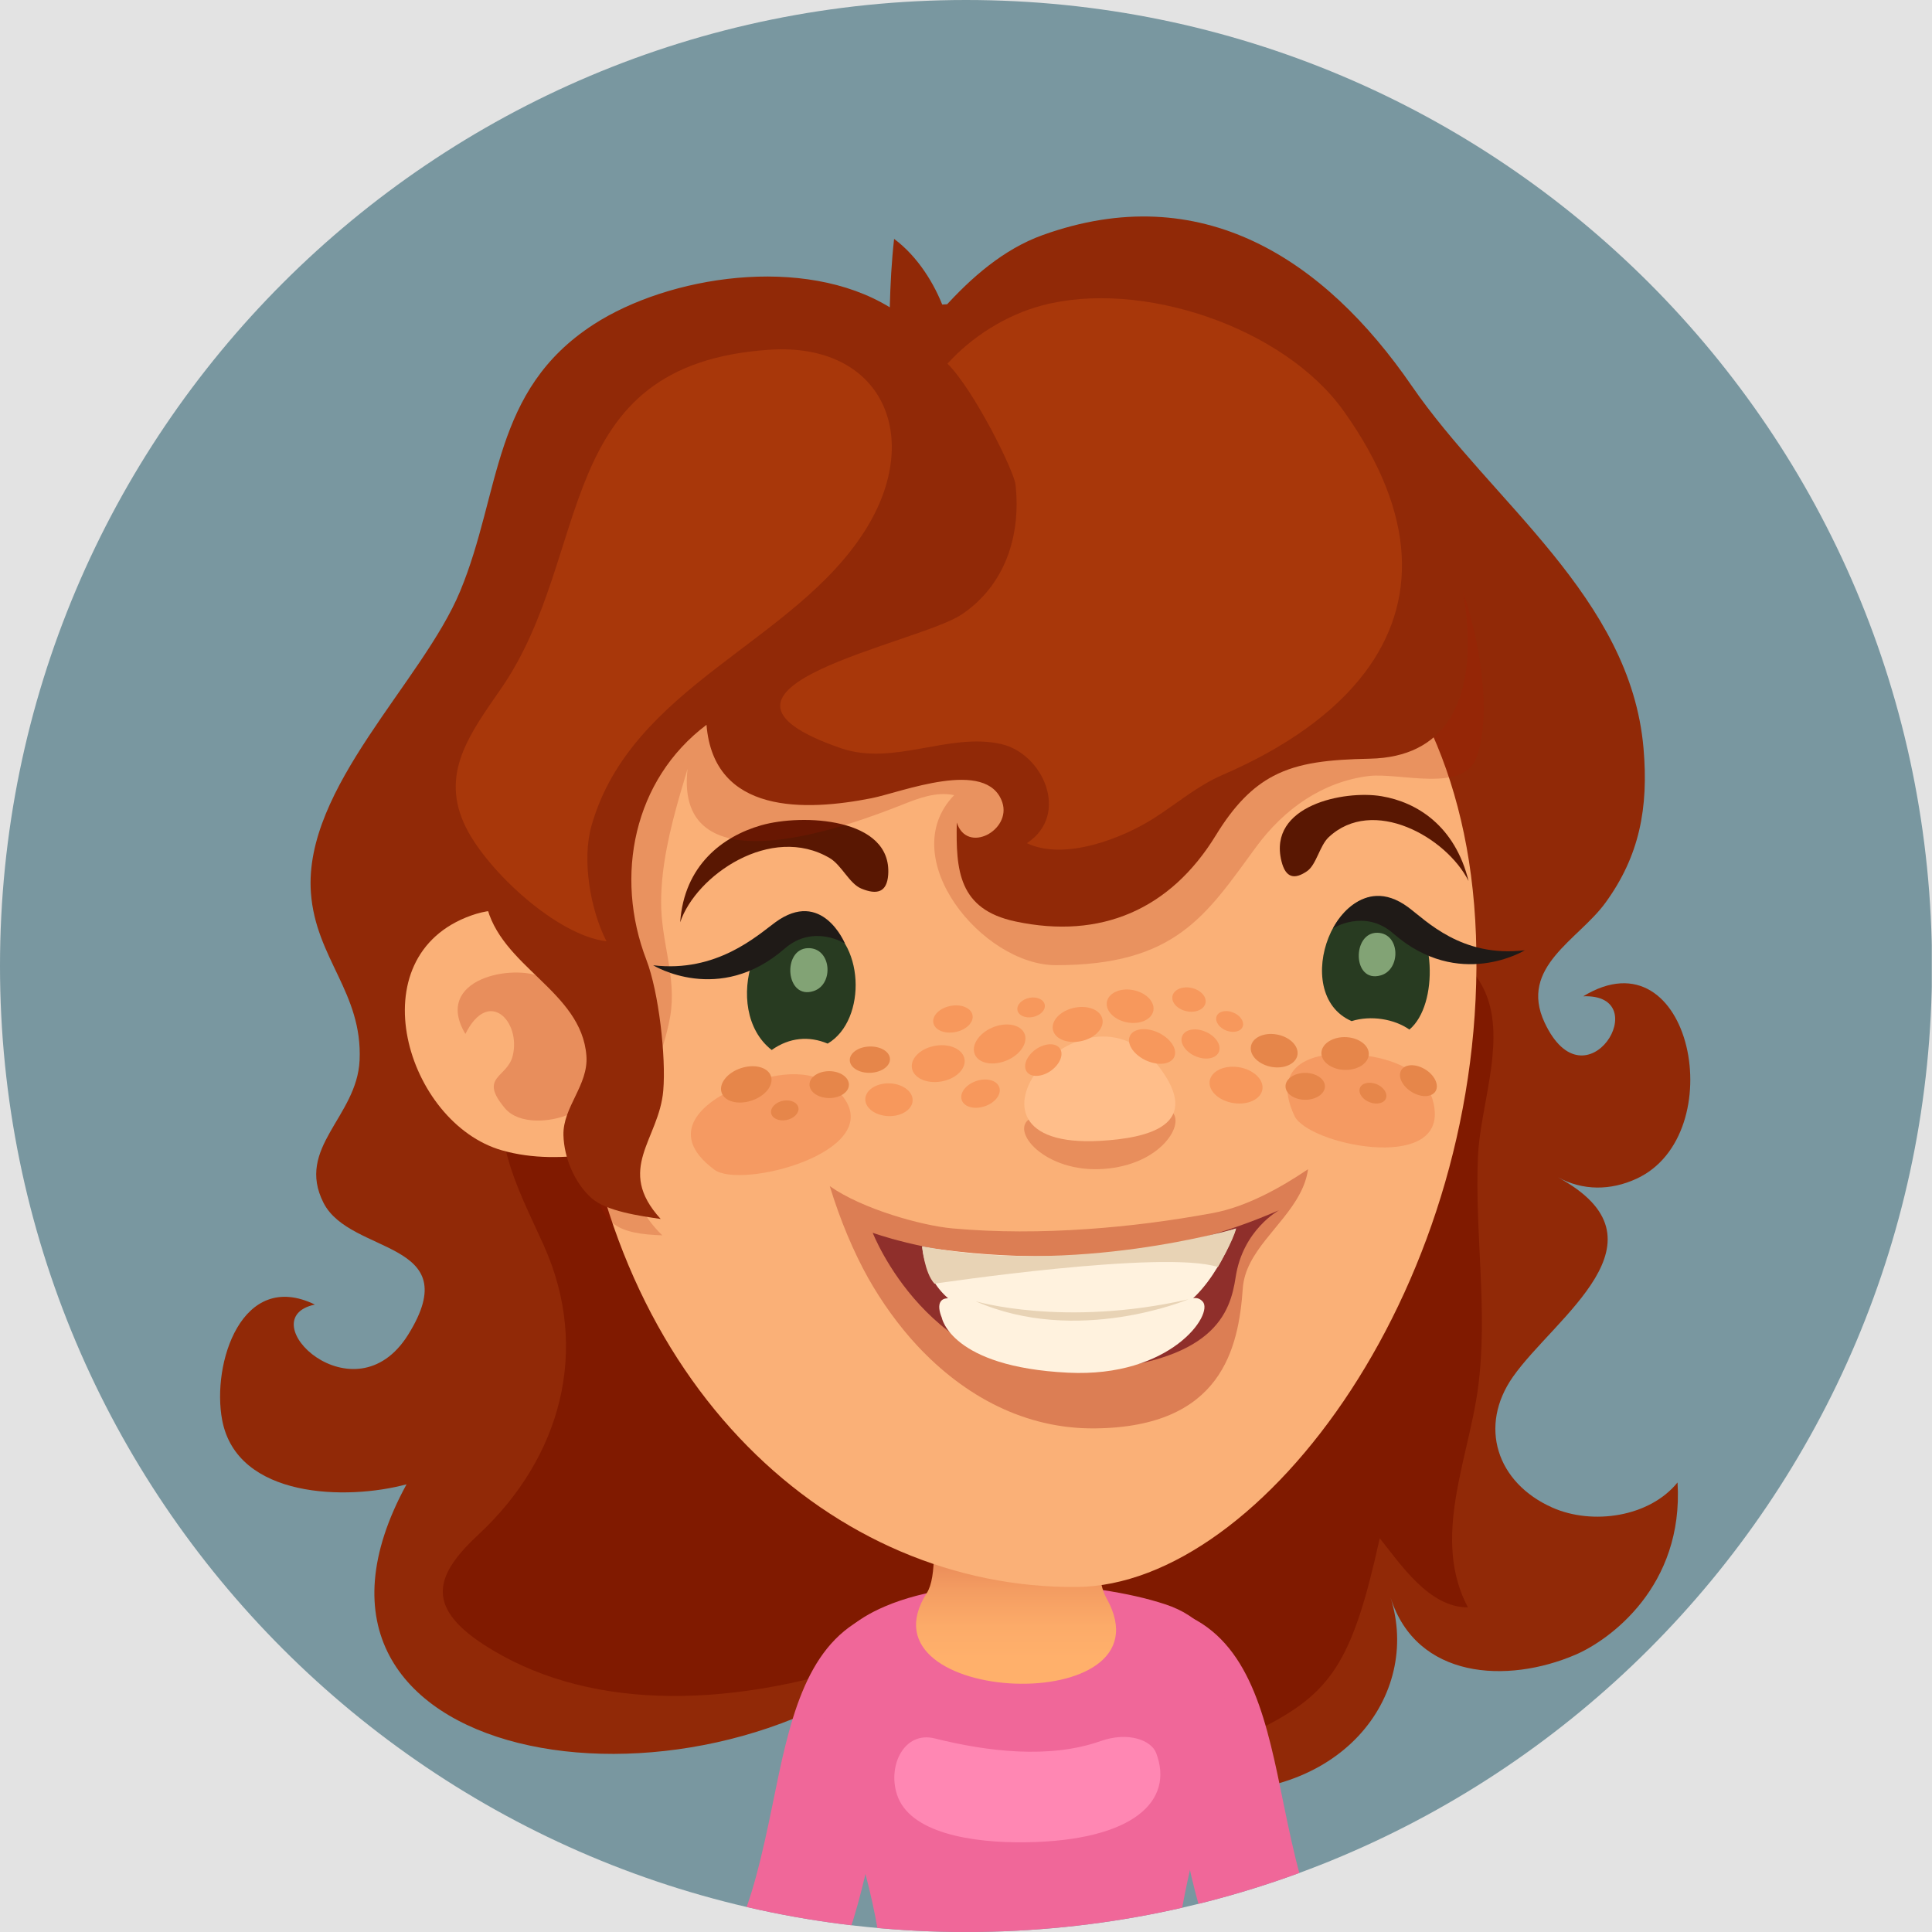
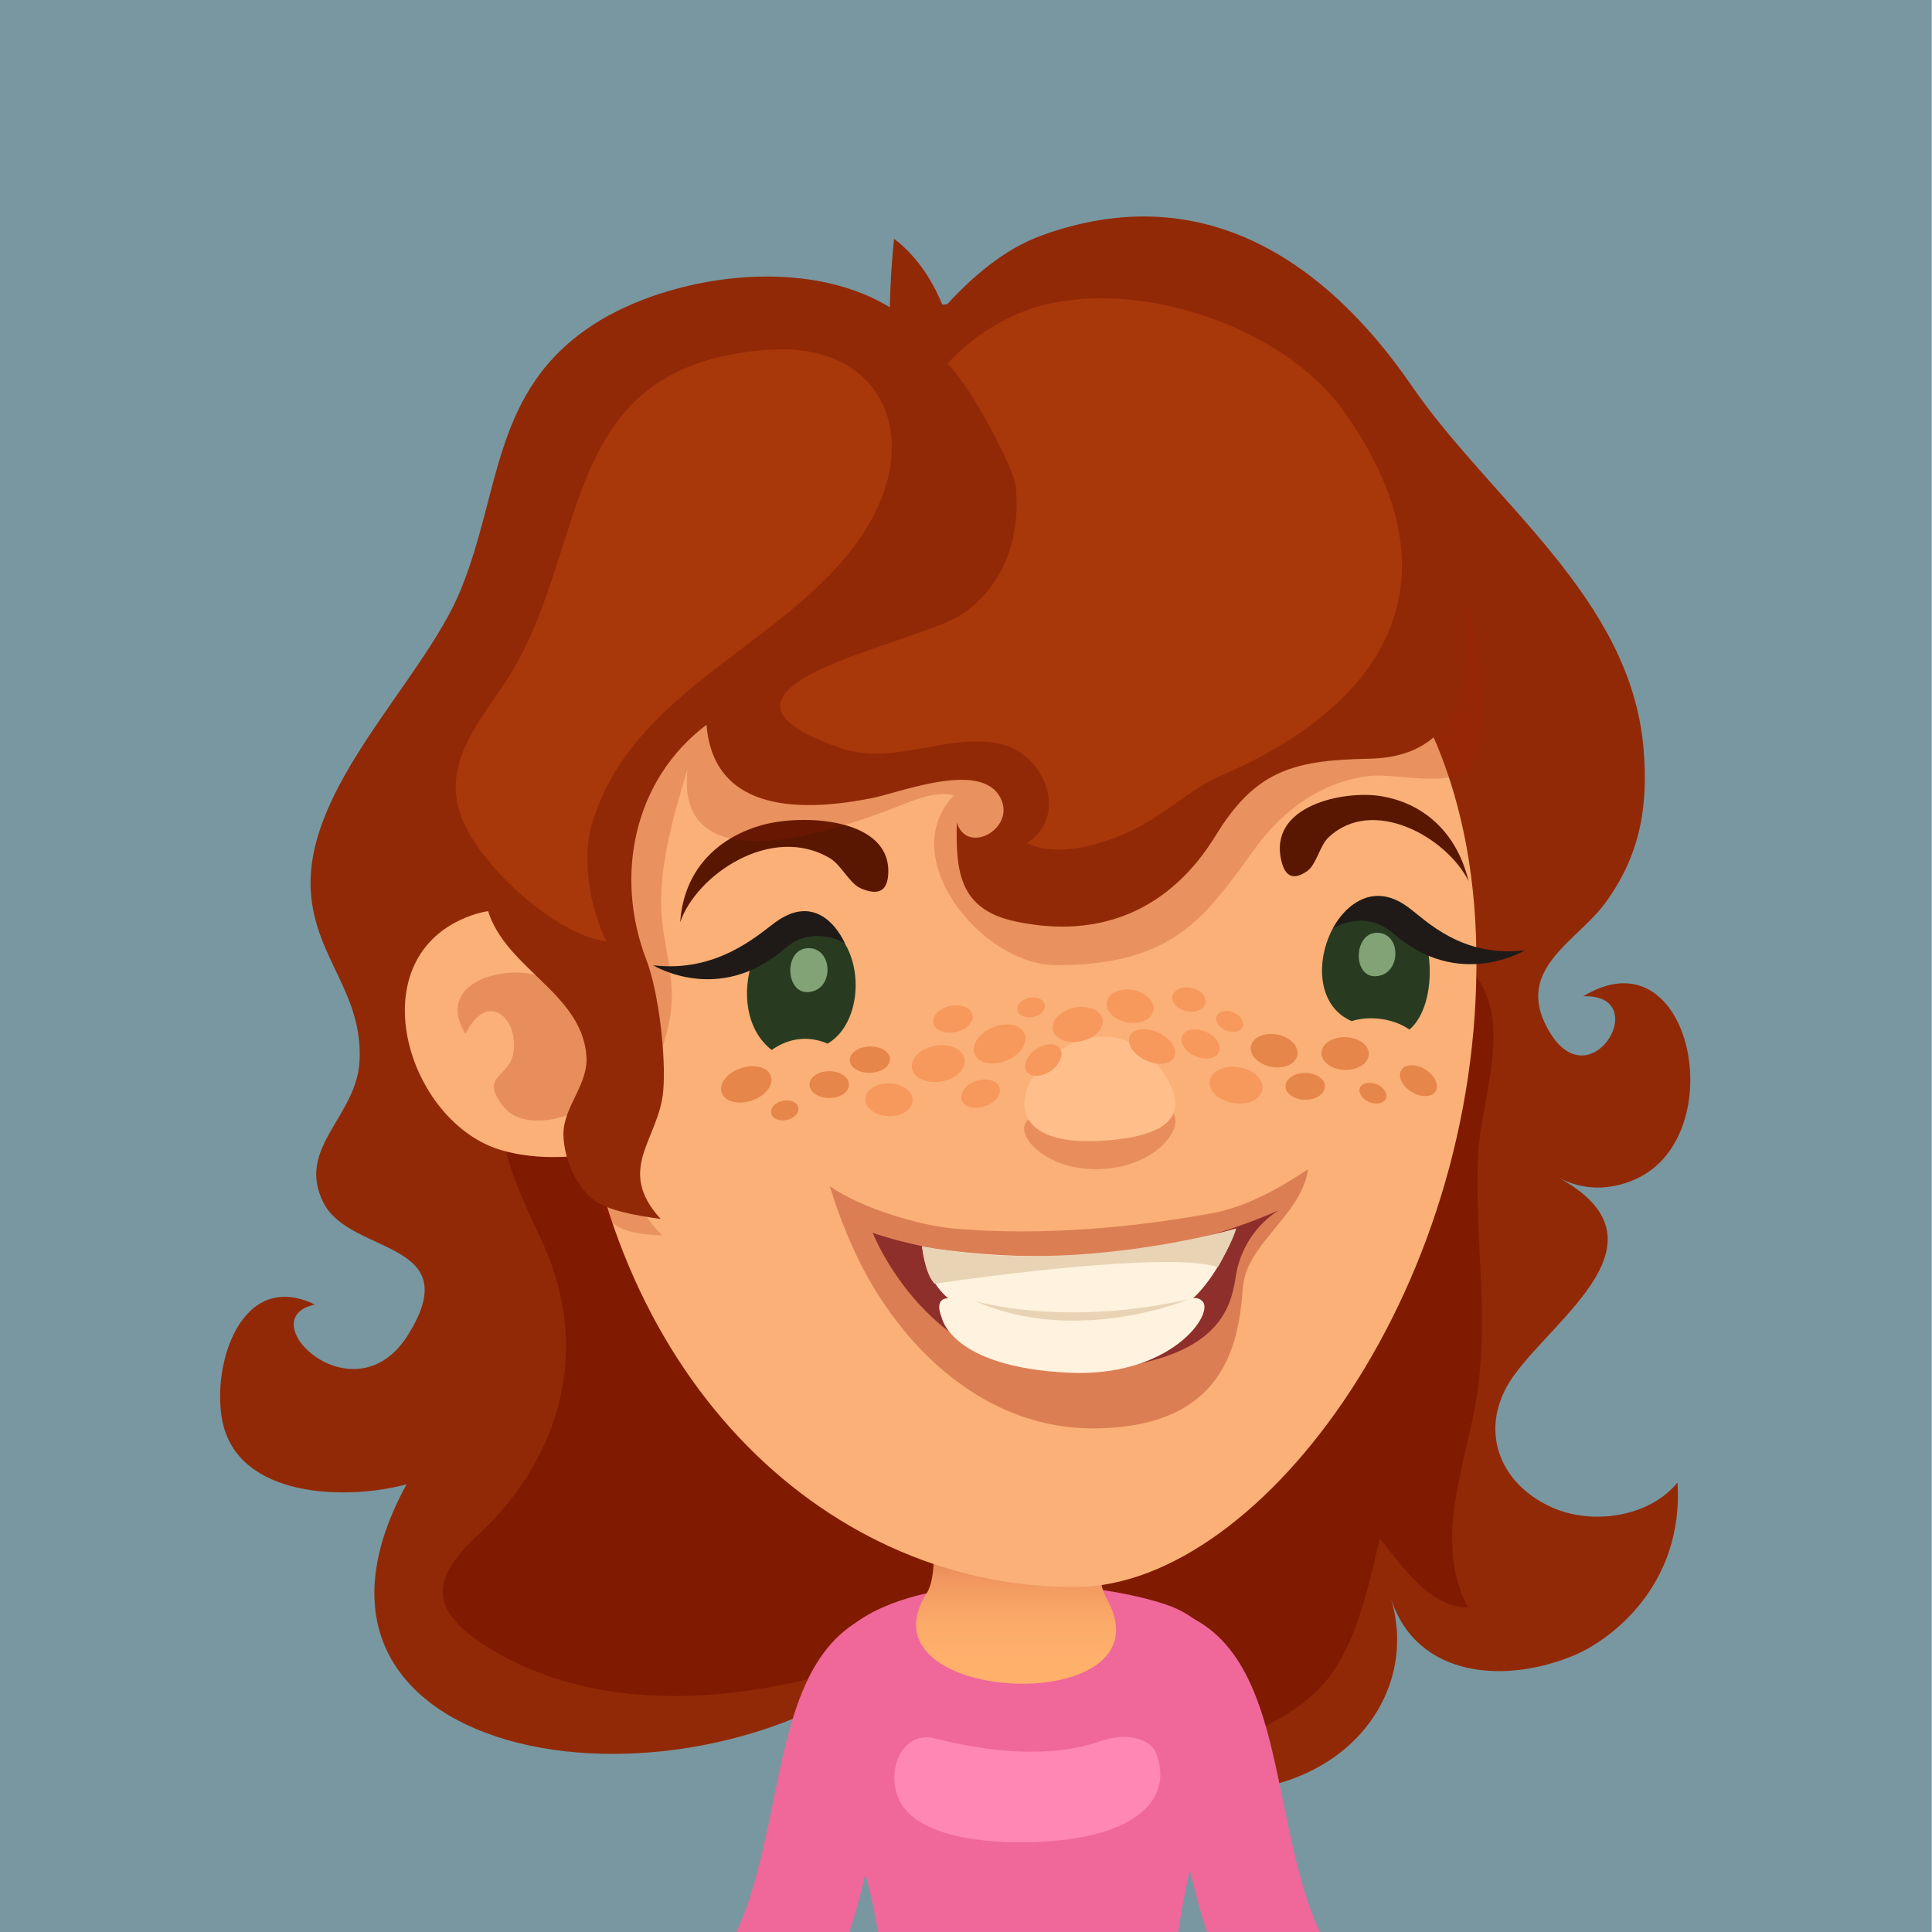
<svg xmlns="http://www.w3.org/2000/svg" width="100%" height="100%" viewBox="0 0 66 66" version="1.1" xml:space="preserve" style="fill-rule:evenodd;clip-rule:evenodd;stroke-linejoin:round;stroke-miterlimit:2;">
  <g transform="matrix(1,0,0,1,-616,-312)">
-     <g id="avatars">
-       <rect x="0" y="0" width="1000" height="765" style="fill:rgb(227,227,227);" />
-       <g transform="matrix(1,0,0,1,-0.292,-0.18)">
-         <clipPath id="_clip1">
-           <circle cx="649.292" cy="345.18" r="33" />
-         </clipPath>
-         <g clip-path="url(#_clip1)">
-           <rect x="616.284" y="312.18" width="66" height="66" style="fill:rgb(121,151,160);" />
+     <g transform="matrix(1,0,0,1,-0.292,-0.18)">
+       <rect x="616.284" y="312.18" width="66" height="66" style="fill:rgb(121,151,160);" />
+     </g>
+     <g transform="matrix(1,0,0,1,-0.292,-0.18)">
+       <path d="M672.191,352.45C675.466,350.951 674.081,343.955 670.377,346.215C672.892,346.12 670.465,350.124 669.057,347.111C668.169,345.209 670.217,344.287 671.138,343.017C672.295,341.424 672.614,339.79 672.437,337.741C671.992,332.584 667.249,329.334 664.517,325.359C661.539,321.029 657.329,318.261 651.91,320.211C650.573,320.692 649.467,321.666 648.527,322.707C648.224,321.893 647.65,320.944 646.836,320.341C646.749,321.113 646.709,321.89 646.688,322.678C643.744,320.873 639.128,321.606 636.568,323.265C633.088,325.519 633.416,328.99 632.011,332.377C630.727,335.473 626.655,339.081 626.913,342.675C627.076,344.926 628.682,346.089 628.576,348.405C628.486,350.34 626.385,351.383 627.344,353.271C628.259,355.069 632.252,354.524 630.24,357.767C628.396,360.737 624.788,357.226 627.049,356.746C624.555,355.534 623.515,358.763 623.882,360.694C624.393,363.379 628.157,363.436 630.18,362.886C624.909,372.535 639.918,374.92 647.342,368.526C650.523,365.786 653.075,373.012 656.92,373.355C662.114,373.817 664.854,370.089 663.796,366.756C664.682,369.545 667.779,369.709 670.114,368.707C671.276,368.209 673.818,366.374 673.599,362.823C672.642,364.006 670.695,364.288 669.328,363.684C667.41,362.834 666.798,360.895 667.975,359.216C669.413,357.167 673.501,354.56 669.512,352.398C670.37,352.862 671.313,352.852 672.191,352.45Z" style="fill:rgb(145,41,7);fill-rule:nonzero;" />
+       <path d="M667.118,346.305C666.143,343.473 661.77,343.673 659.397,343.691C656.033,343.714 652.612,343.742 649.308,344.463C647.781,344.797 646.542,345.216 645.279,346.091C644.388,346.711 643.097,348.021 641.904,347.897C641.316,347.833 641.579,347.508 641.125,347.312C640.36,346.984 639.368,346.168 638.535,346.032C636.612,345.717 634.004,347.338 633.539,349.25C633.067,351.197 634.12,353.054 634.868,354.724C636.472,358.294 635.445,361.989 632.645,364.595C631.201,365.938 630.762,367.031 632.826,368.368C636.171,370.534 640.875,370.665 646.166,368.893C648.679,368.052 656.83,372.557 659.615,371.098C661.849,369.927 662.538,368.758 663.426,364.729C664.145,365.625 665.115,367.095 666.438,367.09C665.19,364.739 666.451,362.048 666.779,359.625C667.137,356.99 666.666,354.341 666.781,351.686C666.854,350.018 667.676,347.93 667.118,346.305Z" style="fill:rgb(128,26,0);fill-rule:nonzero;" />
+     </g>
+     <g transform="matrix(1,0,0,1,-0.292,-0.18)">
+       <g>
+         <path d="M657,367.443L655.37,370.653C655.88,370.912 656.355,373.252 656.611,374.508C656.838,375.624 657.101,376.918 657.524,378.179L661.383,378.179C660.86,377.103 660.512,375.624 660.139,373.791C659.586,371.065 659.061,368.49 657,367.443Z" style="fill:rgb(240,103,153);fill-rule:nonzero;" />
+       </g>
+     </g>
+     <g transform="matrix(1,0,0,1,-0.292,-0.18)">
+       <g>
+         <path d="M647.46,370.653L645.83,367.443C643.768,368.49 643.244,371.065 642.69,373.792C642.317,375.625 641.968,377.104 641.446,378.18L645.305,378.18C645.728,376.919 645.992,375.625 646.218,374.509C646.475,373.252 646.95,370.912 647.46,370.653Z" style="fill:rgb(240,103,153);fill-rule:nonzero;" />
+       </g>
+     </g>
+     <g transform="matrix(1,0,0,1,-0.292,-0.18)">
+       <path d="M657.384,374.285C658.463,370.248 658.585,367.801 656.089,366.982C653.663,366.184 649.192,365.917 646.531,367.054C644.411,367.961 643.732,369.431 645.179,373.907C645.669,375.428 646.079,376.882 646.287,378.179L656.542,378.179C656.695,377.107 656.966,375.848 657.384,374.285Z" style="fill:rgb(240,103,153);fill-rule:nonzero;" />
+       <path d="M654.131,362.809C654.336,359.239 648.17,359.106 648.177,363.002C648.179,364.729 648.31,366.044 647.951,366.604C645.482,370.464 656.402,370.926 654.097,366.787C653.578,365.858 654.041,364.384 654.131,362.809Z" style="fill:url(#_Linear1);fill-rule:nonzero;" />
+       <path d="M653.892,371.657C652.145,372.276 650.016,372.015 648.223,371.567C647.191,371.309 646.613,372.476 646.931,373.474C647.349,374.798 649.491,375.144 651.355,375.115C655.033,375.056 656.411,373.691 655.787,372.063C655.619,371.626 654.832,371.327 653.892,371.657Z" style="fill:rgb(255,135,179);fill-rule:nonzero;" />
+     </g>
+     <g transform="matrix(1,0,0,1,-0.292,-0.18)">
+       <path d="M649.676,329.059C641.441,330.112 634.91,336.742 635.99,348.158C637.07,359.575 644.775,366.462 653.077,366.394C659.449,366.342 667.139,355.922 666.713,344.133C666.302,332.825 657.91,328.006 649.676,329.059Z" style="fill:rgb(250,176,119);fill-rule:nonzero;" />
+       <path d="M663.488,339.38C662.217,339.166 659.599,339.691 660.068,341.596C660.211,342.184 660.521,342.23 660.941,341.942C661.26,341.724 661.373,341.072 661.678,340.784C663.187,339.362 665.707,340.774 666.46,342.277C665.995,340.389 664.693,339.582 663.488,339.38Z" style="fill:rgb(89,23,2);fill-rule:nonzero;" />
+       <path d="M642.296,340.373C640.973,340.752 639.663,341.746 639.528,343.686C640.068,342.082 642.634,340.31 644.639,341.495C645.044,341.736 645.307,342.366 645.715,342.535C646.25,342.757 646.591,342.666 646.634,342.063C646.769,340.104 643.694,339.973 642.296,340.373Z" style="fill:rgb(89,23,2);fill-rule:nonzero;" />
+       <g>
+         <path d="M644.254,343.64C642.119,342.851 640.889,346.675 642.654,348.049C643.262,347.619 643.929,347.563 644.566,347.831C645.929,347.031 645.844,344.228 644.254,343.64Z" style="fill:rgb(40,59,33);fill-rule:nonzero;" />
+       </g>
+       <g>
+         <g opacity="0.3">
+           <path d="M653.432,354.167C651.895,354.273 650.35,354.282 648.816,354.143C647.787,354.048 645.757,353.489 644.639,352.701C644.993,353.864 645.455,354.956 645.952,355.843C646.411,356.657 646.995,357.473 647.632,358.156C649.233,359.871 651.307,361.001 653.699,360.976C658.034,360.933 658.603,358.231 658.748,356.19C658.835,354.943 660.094,354.094 660.688,352.973C660.831,352.708 660.935,352.427 660.977,352.122C660.029,352.764 658.862,353.408 657.731,353.618C656.31,353.881 654.873,354.068 653.432,354.167Z" style="fill:rgb(150,8,0);fill-rule:nonzero;" />
        </g>
-         <g>
-           <clipPath id="_clip2">
-             <circle cx="649.292" cy="345.18" r="33" />
-           </clipPath>
-           <g clip-path="url(#_clip2)">
-             <g>
-               <path d="M672.191,352.45C675.466,350.951 674.081,343.955 670.377,346.215C672.892,346.12 670.465,350.124 669.057,347.111C668.169,345.209 670.217,344.287 671.138,343.017C672.295,341.424 672.614,339.79 672.437,337.741C671.992,332.584 667.249,329.334 664.517,325.359C661.539,321.029 657.329,318.261 651.91,320.211C650.573,320.692 649.467,321.666 648.527,322.707C648.224,321.893 647.65,320.944 646.836,320.341C646.749,321.113 646.709,321.89 646.688,322.678C643.744,320.873 639.128,321.606 636.568,323.265C633.088,325.519 633.416,328.99 632.011,332.377C630.727,335.473 626.655,339.081 626.913,342.675C627.076,344.926 628.682,346.089 628.576,348.405C628.486,350.34 626.385,351.383 627.344,353.271C628.259,355.069 632.252,354.524 630.24,357.767C628.396,360.737 624.788,357.226 627.049,356.746C624.555,355.534 623.515,358.763 623.882,360.694C624.393,363.379 628.157,363.436 630.18,362.886C624.909,372.535 639.918,374.92 647.342,368.526C650.523,365.786 653.075,373.012 656.92,373.355C662.114,373.817 664.854,370.089 663.796,366.756C664.682,369.545 667.779,369.709 670.114,368.707C671.276,368.209 673.818,366.374 673.599,362.823C672.642,364.006 670.695,364.288 669.328,363.684C667.41,362.834 666.798,360.895 667.975,359.216C669.413,357.167 673.501,354.56 669.512,352.398C670.37,352.862 671.313,352.852 672.191,352.45Z" style="fill:rgb(145,41,7);fill-rule:nonzero;" />
-               <path d="M667.118,346.305C666.143,343.473 661.77,343.673 659.397,343.691C656.033,343.714 652.612,343.742 649.308,344.463C647.781,344.797 646.542,345.216 645.279,346.091C644.388,346.711 643.097,348.021 641.904,347.897C641.316,347.833 641.579,347.508 641.125,347.312C640.36,346.984 639.368,346.168 638.535,346.032C636.612,345.717 634.004,347.338 633.539,349.25C633.067,351.197 634.12,353.054 634.868,354.724C636.472,358.294 635.445,361.989 632.645,364.595C631.201,365.938 630.762,367.031 632.826,368.368C636.171,370.534 640.875,370.665 646.166,368.893C648.679,368.052 656.83,372.557 659.615,371.098C661.849,369.927 662.538,368.758 663.426,364.729C664.145,365.625 665.115,367.095 666.438,367.09C665.19,364.739 666.451,362.048 666.779,359.625C667.137,356.99 666.666,354.341 666.781,351.686C666.854,350.018 667.676,347.93 667.118,346.305Z" style="fill:rgb(128,26,0);fill-rule:nonzero;" />
-             </g>
-             <g>
-               <g>
-                 <path d="M657,367.443L655.37,370.653C655.88,370.912 656.355,373.252 656.611,374.508C656.838,375.624 657.101,376.918 657.524,378.179L661.383,378.179C660.86,377.103 660.512,375.624 660.139,373.791C659.586,371.065 659.061,368.49 657,367.443Z" style="fill:rgb(240,103,153);fill-rule:nonzero;" />
-               </g>
-             </g>
-             <g>
-               <g>
-                 <path d="M647.46,370.653L645.83,367.443C643.768,368.49 643.244,371.065 642.69,373.792C642.317,375.625 641.968,377.104 641.446,378.18L645.305,378.18C645.728,376.919 645.992,375.625 646.218,374.509C646.475,373.252 646.95,370.912 647.46,370.653Z" style="fill:rgb(240,103,153);fill-rule:nonzero;" />
-               </g>
-             </g>
-             <g>
-               <path d="M657.384,374.285C658.463,370.248 658.585,367.801 656.089,366.982C653.663,366.184 649.192,365.917 646.531,367.054C644.411,367.961 643.732,369.431 645.179,373.907C645.669,375.428 646.079,376.882 646.287,378.179L656.542,378.179C656.695,377.107 656.966,375.848 657.384,374.285Z" style="fill:rgb(240,103,153);fill-rule:nonzero;" />
-               <path d="M654.131,362.809C654.336,359.239 648.17,359.106 648.177,363.002C648.179,364.729 648.31,366.044 647.951,366.604C645.482,370.464 656.402,370.926 654.097,366.787C653.578,365.858 654.041,364.384 654.131,362.809Z" style="fill:url(#_Linear3);fill-rule:nonzero;" />
-               <path d="M653.892,371.657C652.145,372.276 650.016,372.015 648.223,371.567C647.191,371.309 646.613,372.476 646.931,373.474C647.349,374.798 649.491,375.144 651.355,375.115C655.033,375.056 656.411,373.691 655.787,372.063C655.619,371.626 654.832,371.327 653.892,371.657Z" style="fill:rgb(255,135,179);fill-rule:nonzero;" />
-             </g>
-             <g>
-               <path d="M649.676,329.059C641.441,330.112 634.91,336.742 635.99,348.158C637.07,359.575 644.775,366.462 653.077,366.394C659.449,366.342 667.139,355.922 666.713,344.133C666.302,332.825 657.91,328.006 649.676,329.059Z" style="fill:rgb(250,176,119);fill-rule:nonzero;" />
-               <path d="M663.488,339.38C662.217,339.166 659.599,339.691 660.068,341.596C660.211,342.184 660.521,342.23 660.941,341.942C661.26,341.724 661.373,341.072 661.678,340.784C663.187,339.362 665.707,340.774 666.46,342.277C665.995,340.389 664.693,339.582 663.488,339.38Z" style="fill:rgb(89,23,2);fill-rule:nonzero;" />
-               <path d="M642.296,340.373C640.973,340.752 639.663,341.746 639.528,343.686C640.068,342.082 642.634,340.31 644.639,341.495C645.044,341.736 645.307,342.366 645.715,342.535C646.25,342.757 646.591,342.666 646.634,342.063C646.769,340.104 643.694,339.973 642.296,340.373Z" style="fill:rgb(89,23,2);fill-rule:nonzero;" />
-               <path d="M665.107,349.439C664.617,348.505 663.371,348.252 662.464,348.189C661.282,348.108 659.658,348.463 660.511,350.297C660.964,351.275 665.596,352.251 665.294,350.041C665.266,349.813 665.199,349.614 665.107,349.439Z" style="fill:rgb(245,154,98);fill-rule:nonzero;" />
-               <path d="M644.64,349.216C643.72,348.596 642.413,348.946 641.521,349.313C640.358,349.79 638.989,350.869 640.696,352.139C641.606,352.815 646.481,351.542 645.114,349.677C644.974,349.483 644.815,349.332 644.64,349.216Z" style="fill:rgb(245,154,98);fill-rule:nonzero;" />
-               <g>
-                 <path d="M644.254,343.64C642.119,342.851 640.889,346.675 642.654,348.049C643.262,347.619 643.929,347.563 644.566,347.831C645.929,347.031 645.844,344.228 644.254,343.64Z" style="fill:rgb(40,59,33);fill-rule:nonzero;" />
-               </g>
-               <g>
-                 <g opacity="0.3">
-                   <path d="M653.432,354.167C651.895,354.273 650.35,354.282 648.816,354.143C647.787,354.048 645.757,353.489 644.639,352.701C644.993,353.864 645.455,354.956 645.952,355.843C646.411,356.657 646.995,357.473 647.632,358.156C649.233,359.871 651.307,361.001 653.699,360.976C658.034,360.933 658.603,358.231 658.748,356.19C658.835,354.943 660.094,354.094 660.688,352.973C660.831,352.708 660.935,352.427 660.977,352.122C660.029,352.764 658.862,353.408 657.731,353.618C656.31,353.881 654.873,354.068 653.432,354.167Z" style="fill:rgb(150,8,0);fill-rule:nonzero;" />
-                 </g>
-                 <path d="M646.105,354.293C646.105,354.293 648.045,359.303 653.177,359.017C657.799,358.758 658.318,357.021 658.504,355.808C658.751,354.185 659.99,353.521 659.99,353.521C652.641,356.733 646.105,354.293 646.105,354.293Z" style="fill:rgb(143,47,43);fill-rule:nonzero;" />
-                 <path d="M647.799,354.774C647.799,354.774 647.881,356.411 649.474,356.991C651.517,357.735 653.79,357.77 656.101,357.102C657.655,356.652 658.517,354.147 658.517,354.147C658.517,354.147 654.099,355.765 647.799,354.774Z" style="fill:rgb(255,242,222);fill-rule:nonzero;" />
-                 <path d="M654.285,357.159C652.09,357.245 650.193,357.007 649.16,356.632C648.3,356.319 648.296,356.784 648.465,357.194C648.465,357.194 648.771,358.877 652.778,359.073C656.283,359.246 657.773,357.071 657.376,356.641C656.977,356.212 656.481,357.074 654.285,357.159Z" style="fill:rgb(255,242,222);fill-rule:nonzero;" />
-                 <path d="M647.79,354.752C647.79,354.752 647.873,355.667 648.216,356.033C648.216,356.033 656.042,354.862 657.897,355.464C657.897,355.464 658.434,354.541 658.517,354.147C658.517,354.147 652.978,355.779 647.79,354.752Z" style="fill:rgb(232,211,181);fill-rule:nonzero;" />
-                 <path d="M649.618,356.632C653.097,358.164 656.891,356.566 656.891,356.566C652.633,357.531 649.618,356.632 649.618,356.632Z" style="fill:rgb(232,211,181);fill-rule:nonzero;" />
-               </g>
-               <path d="M653.888,350.314C652.75,350.37 652.239,349.987 651.496,350.386C650.755,350.786 651.975,352.252 653.984,352.113C655.983,351.975 656.796,350.539 656.315,350.155C655.756,349.71 655.15,350.252 653.888,350.314Z" style="fill:rgb(191,60,27);fill-opacity:0.3;fill-rule:nonzero;" />
-               <path d="M664.171,343.059C661.969,341.716 660.296,346.119 662.465,347.063C663.126,346.856 663.928,346.991 664.439,347.352C665.454,346.501 665.353,343.781 664.171,343.059Z" style="fill:rgb(40,59,33);fill-rule:nonzero;" />
-               <path d="M643.896,344.57C643,344.592 643.123,346.36 644.092,346.034C644.794,345.798 644.692,344.552 643.896,344.57Z" style="fill:rgb(130,163,117);fill-rule:nonzero;" />
-               <path d="M663.351,344.045C662.472,344.022 662.486,345.776 663.455,345.502C664.157,345.307 664.133,344.068 663.351,344.045Z" style="fill:rgb(130,163,117);fill-rule:nonzero;" />
-               <path d="M632.396,343.452C628.458,344.844 630.18,350.549 633.442,351.478C634.487,351.777 635.591,351.748 636.651,351.593C636.672,351.56 636.691,351.526 636.711,351.489C637.168,350.697 636.234,346.884 635.975,346.102C635.32,344.135 634.286,342.785 632.396,343.452Z" style="fill:rgb(250,176,119);fill-rule:nonzero;" />
-               <path d="M659.362,328.487C654.927,328.017 650.246,328.181 645.89,329.17C642.875,329.854 639.698,331.106 637.957,333.809C636.717,335.734 634.613,337.847 634.33,340.225C634.064,342.452 635.567,344.15 636.492,346.005C637.664,348.353 636.595,350.154 636.67,352.508C636.718,354.043 637.476,354.332 638.918,354.381C636.586,352.121 638.757,349.419 639.187,346.9C639.418,345.554 638.864,344.347 638.877,342.967C638.88,342.654 638.899,342.341 638.934,342.031C639.074,340.81 639.428,339.618 639.78,338.445C639.303,342.656 645.399,340.349 647.115,339.67C647.683,339.444 648.277,339.216 648.888,339.343C646.829,341.466 649.851,345.152 652.365,345.152C656.451,345.152 657.486,343.458 659.195,341.124C660.168,339.796 661.488,338.886 663.043,338.691C664.098,338.56 666.295,339.287 666.737,338.038C667.398,336.176 666.577,332.62 665.644,330.919C664.499,328.836 661.453,328.71 659.362,328.487Z" style="fill:rgb(166,25,0);fill-opacity:0.2;fill-rule:nonzero;" />
-               <path d="M634.855,345.581C633.814,345.078 631.074,345.621 632.19,347.501C632.988,345.903 634.088,347.079 633.81,348.236C633.627,349.013 632.627,348.946 633.537,350.034C634.029,350.622 635.13,350.505 635.701,350.256C637.517,349.463 636.126,346.196 634.855,345.581Z" style="fill:rgb(191,60,27);fill-opacity:0.3;fill-rule:nonzero;" />
-               <path d="M653.893,323.169C652.203,323.021 650.612,322.521 648.886,322.566C646.008,322.641 643.223,323.616 640.686,324.967C636.907,326.981 634.469,331.543 633.365,335.596C632.722,337.961 632.383,340.619 632.897,343.042C633.355,345.204 636.159,346.019 636.325,348.251C636.398,349.25 635.517,350 635.54,350.957C635.56,351.743 635.928,352.597 636.496,353.107C636.998,353.558 638.154,353.718 638.862,353.822C637.299,352.109 638.809,351.111 638.95,349.436C639.049,348.288 638.796,346.07 638.375,344.974C637.27,342.106 637.937,338.815 640.427,336.941C640.677,340.015 643.819,339.892 646.065,339.448C647.077,339.249 650.016,338.061 650.532,339.589C650.852,340.544 649.326,341.371 648.977,340.278C648.946,341.904 649.031,343.242 650.974,343.657C653.898,344.282 656.276,343.248 657.827,340.715C658.455,339.689 659.073,339.067 659.794,338.688C660.672,338.228 661.701,338.127 663.091,338.098C665.654,338.046 666.54,336.185 666.423,333.738C666.103,327.096 659.768,323.69 653.893,323.169Z" style="fill:rgb(145,41,7);fill-rule:nonzero;" />
-               <path d="M653.869,351.154C655.526,351.06 657.392,350.616 655.893,348.632C653.274,345.168 648.181,351.469 653.869,351.154Z" style="fill:rgb(255,190,138);fill-rule:nonzero;" />
-               <path d="M642.774,343.69C642.159,344.142 640.771,345.416 638.605,345.155C638.605,345.155 640.854,346.542 643.097,344.586C644.082,343.731 645.156,344.411 645.156,344.411C645.156,344.411 644.378,342.515 642.774,343.69Z" style="fill:rgb(31,26,23);fill-rule:nonzero;" />
-               <path d="M664.396,343.171C662.792,341.991 661.832,343.891 661.832,343.891C661.832,343.891 662.906,343.21 663.889,344.069C666.132,346.028 668.382,344.643 668.382,344.643C666.217,344.902 665.009,343.623 664.396,343.171Z" style="fill:rgb(31,26,23);fill-rule:nonzero;" />
-               <path d="M653.029,346.599C652.56,346.683 652.214,347.011 652.256,347.33C652.298,347.649 652.713,347.839 653.184,347.755C653.655,347.671 653.999,347.343 653.957,347.025C653.915,346.703 653.499,346.514 653.029,346.599Z" style="fill:rgb(247,152,92);fill-rule:nonzero;" />
-               <path d="M651.727,347.993C651.405,348.194 651.234,348.536 651.346,348.755C651.458,348.977 651.814,348.994 652.138,348.795C652.46,348.593 652.633,348.252 652.52,348.032C652.407,347.81 652.054,347.794 651.727,347.993Z" style="fill:rgb(247,152,92);fill-rule:nonzero;" />
-               <path d="M657.444,347.413C657.094,347.274 656.749,347.356 656.67,347.595C656.592,347.834 656.813,348.139 657.162,348.275C657.514,348.414 657.86,348.331 657.938,348.093C658.016,347.854 657.796,347.549 657.444,347.413Z" style="fill:rgb(247,152,92);fill-rule:nonzero;" />
-               <path d="M648.707,346.556C648.344,346.647 648.11,346.916 648.185,347.155C648.26,347.396 648.618,347.516 648.982,347.425C649.347,347.333 649.582,347.065 649.506,346.824C649.431,346.584 649.073,346.464 648.707,346.556Z" style="fill:rgb(247,152,92);fill-rule:nonzero;" />
-               <path d="M644.621,348.772C644.248,348.772 643.946,348.976 643.946,349.229C643.945,349.483 644.246,349.69 644.619,349.691C644.989,349.694 645.292,349.487 645.292,349.236C645.293,348.979 644.992,348.774 644.621,348.772Z" style="fill:rgb(230,134,74);fill-rule:nonzero;" />
-               <path d="M660.881,348.831C660.512,348.829 660.208,349.035 660.207,349.287C660.205,349.542 660.506,349.748 660.878,349.75C661.25,349.751 661.552,349.547 661.554,349.293C661.554,349.039 661.253,348.832 660.881,348.831Z" style="fill:rgb(230,134,74);fill-rule:nonzero;" />
-               <path d="M641.6,348.671C641.134,348.826 640.84,349.2 640.943,349.505C641.045,349.812 641.505,349.933 641.97,349.777C642.436,349.623 642.731,349.249 642.629,348.942C642.525,348.637 642.065,348.516 641.6,348.671Z" style="fill:rgb(230,134,74);fill-rule:nonzero;" />
-               <path d="M645.914,347.936C645.537,347.976 645.276,348.21 645.328,348.454C645.381,348.7 645.727,348.865 646.102,348.823C646.478,348.78 646.74,348.549 646.688,348.303C646.638,348.058 646.29,347.895 645.914,347.936Z" style="fill:rgb(230,134,74);fill-rule:nonzero;" />
-               <path d="M664.916,348.676C664.582,348.501 664.234,348.547 664.141,348.779C664.046,349.011 664.244,349.343 664.579,349.518C664.913,349.694 665.259,349.646 665.354,349.415C665.447,349.181 665.251,348.851 664.916,348.676Z" style="fill:rgb(230,134,74);fill-rule:nonzero;" />
-               <path d="M651.466,346.266C651.207,346.314 651.021,346.499 651.048,346.682C651.075,346.862 651.307,346.972 651.565,346.925C651.825,346.877 652.011,346.692 651.983,346.51C651.955,346.328 651.723,346.219 651.466,346.266Z" style="fill:rgb(247,152,92);fill-rule:nonzero;" />
-               <path d="M643.05,349.782C642.792,349.831 642.606,350.016 642.634,350.199C642.659,350.381 642.892,350.49 643.151,350.443C643.409,350.394 643.595,350.209 643.568,350.026C643.539,349.845 643.307,349.736 643.05,349.782Z" style="fill:rgb(230,134,74);fill-rule:nonzero;" />
-               <path d="M658.391,346.758C658.143,346.669 657.9,346.738 657.848,346.914C657.796,347.09 657.955,347.306 658.204,347.393C658.453,347.481 658.696,347.41 658.75,347.235C658.801,347.059 658.64,346.846 658.391,346.758Z" style="fill:rgb(247,152,92);fill-rule:nonzero;" />
-               <path d="M663.288,349.205C663.037,349.119 662.795,349.189 662.743,349.364C662.691,349.539 662.851,349.753 663.1,349.841C663.348,349.931 663.593,349.859 663.644,349.685C663.696,349.509 663.536,349.293 663.288,349.205Z" style="fill:rgb(230,134,74);fill-rule:nonzero;" />
-               <path d="M656.95,345.92C656.636,345.87 656.363,346.013 656.34,346.237C656.319,346.462 656.554,346.682 656.868,346.733C657.181,346.782 657.455,346.639 657.478,346.416C657.501,346.192 657.265,345.97 656.95,345.92Z" style="fill:rgb(247,152,92);fill-rule:nonzero;" />
-               <path d="M649.679,349.097C649.321,349.204 649.077,349.487 649.139,349.733C649.199,349.978 649.537,350.091 649.896,349.983C650.256,349.878 650.498,349.593 650.437,349.349C650.377,349.104 650.038,348.991 649.679,349.097Z" style="fill:rgb(247,152,92);fill-rule:nonzero;" />
-               <path d="M654.976,345.998C654.536,345.925 654.146,346.114 654.103,346.422C654.06,346.729 654.381,347.036 654.822,347.111C655.263,347.183 655.653,346.993 655.696,346.687C655.737,346.38 655.414,346.072 654.976,345.998Z" style="fill:rgb(247,152,92);fill-rule:nonzero;" />
-               <path d="M659.896,347.517C659.456,347.443 659.064,347.633 659.023,347.941C658.981,348.248 659.303,348.555 659.744,348.63C660.184,348.702 660.574,348.513 660.617,348.206C660.658,347.898 660.336,347.591 659.896,347.517Z" style="fill:rgb(230,134,74);fill-rule:nonzero;" />
-               <path d="M646.632,349.189C646.186,349.193 645.837,349.446 645.852,349.756C645.869,350.064 646.244,350.312 646.69,350.308C647.135,350.305 647.486,350.05 647.469,349.741C647.453,349.432 647.076,349.184 646.632,349.189Z" style="fill:rgb(247,152,92);fill-rule:nonzero;" />
-               <path d="M662.215,347.609C661.768,347.614 661.419,347.869 661.434,348.177C661.452,348.486 661.827,348.735 662.272,348.729C662.719,348.727 663.067,348.472 663.052,348.163C663.035,347.853 662.66,347.607 662.215,347.609Z" style="fill:rgb(230,134,74);fill-rule:nonzero;" />
-               <path d="M655.822,347.438C655.398,347.255 654.975,347.329 654.879,347.599C654.783,347.87 655.048,348.238 655.474,348.42C655.898,348.602 656.32,348.531 656.417,348.26C656.513,347.988 656.245,347.62 655.822,347.438Z" style="fill:rgb(247,152,92);fill-rule:nonzero;" />
-               <path d="M648.266,347.901C647.769,347.977 647.4,348.314 647.442,348.652C647.486,348.993 647.924,349.205 648.419,349.13C648.918,349.055 649.285,348.718 649.244,348.379C649.201,348.038 648.763,347.824 648.266,347.901Z" style="fill:rgb(247,152,92);fill-rule:nonzero;" />
-               <path d="M650.264,347.254C649.788,347.426 649.48,347.831 649.577,348.156C649.674,348.481 650.14,348.605 650.617,348.432C651.094,348.261 651.4,347.857 651.305,347.531C651.206,347.207 650.742,347.083 650.264,347.254Z" style="fill:rgb(247,152,92);fill-rule:nonzero;" />
-               <path d="M658.591,348.634C658.092,348.564 657.657,348.781 657.615,349.121C657.575,349.461 657.947,349.794 658.445,349.865C658.942,349.937 659.378,349.719 659.42,349.379C659.459,349.039 659.088,348.705 658.591,348.634Z" style="fill:rgb(247,152,92);fill-rule:nonzero;" />
-               <path d="M651.871,322.62C650.66,322.946 649.498,323.676 648.659,324.603C649.568,325.507 650.933,328.268 650.984,328.735C651.175,330.474 650.633,332.17 649.143,333.172C647.645,334.177 639.083,335.685 645.01,337.737C646.825,338.365 648.704,337.189 650.498,337.599C651.922,337.924 652.857,340.008 651.373,340.984C652.657,341.597 654.647,340.814 655.72,340.126C656.514,339.619 657.193,339.025 658.062,338.65C660.177,337.735 661.86,336.56 662.922,335.148C664.689,332.799 664.738,329.792 662.2,326.229C660.151,323.35 655.256,321.708 651.871,322.62Z" style="fill:rgb(168,55,10);fill-rule:nonzero;" />
-               <path d="M642.571,324.128C635.094,324.631 636.596,331.074 633.42,335.687C632.337,337.257 631.297,338.62 632.212,340.452C632.965,341.957 635.329,344.139 637.01,344.336C636.458,343.254 636.166,341.562 636.497,340.393C637.852,335.609 643.426,334.148 645.853,330.288C647.86,327.098 646.422,323.869 642.571,324.128Z" style="fill:rgb(168,55,10);fill-rule:nonzero;" />
-             </g>
-           </g>
-         </g>
+         <path d="M646.105,354.293C646.105,354.293 648.045,359.303 653.177,359.017C657.799,358.758 658.318,357.021 658.504,355.808C658.751,354.185 659.99,353.521 659.99,353.521C652.641,356.733 646.105,354.293 646.105,354.293Z" style="fill:rgb(143,47,43);fill-rule:nonzero;" />
+         <path d="M647.799,354.774C647.799,354.774 647.881,356.411 649.474,356.991C651.517,357.735 653.79,357.77 656.101,357.102C657.655,356.652 658.517,354.147 658.517,354.147C658.517,354.147 654.099,355.765 647.799,354.774Z" style="fill:rgb(255,242,222);fill-rule:nonzero;" />
+         <path d="M654.285,357.159C652.09,357.245 650.193,357.007 649.16,356.632C648.3,356.319 648.296,356.784 648.465,357.194C648.465,357.194 648.771,358.877 652.778,359.073C656.283,359.246 657.773,357.071 657.376,356.641C656.977,356.212 656.481,357.074 654.285,357.159Z" style="fill:rgb(255,242,222);fill-rule:nonzero;" />
+         <path d="M647.79,354.752C647.79,354.752 647.873,355.667 648.216,356.033C648.216,356.033 656.042,354.862 657.897,355.464C657.897,355.464 658.434,354.541 658.517,354.147C658.517,354.147 652.978,355.779 647.79,354.752Z" style="fill:rgb(232,211,181);fill-rule:nonzero;" />
+         <path d="M649.618,356.632C653.097,358.164 656.891,356.566 656.891,356.566C652.633,357.531 649.618,356.632 649.618,356.632Z" style="fill:rgb(232,211,181);fill-rule:nonzero;" />
      </g>
+       <path d="M653.888,350.314C652.75,350.37 652.239,349.987 651.496,350.386C650.755,350.786 651.975,352.252 653.984,352.113C655.983,351.975 656.796,350.539 656.315,350.155C655.756,349.71 655.15,350.252 653.888,350.314Z" style="fill:rgb(191,60,27);fill-opacity:0.3;fill-rule:nonzero;" />
+       <path d="M664.171,343.059C661.969,341.716 660.296,346.119 662.465,347.063C663.126,346.856 663.928,346.991 664.439,347.352C665.454,346.501 665.353,343.781 664.171,343.059Z" style="fill:rgb(40,59,33);fill-rule:nonzero;" />
+       <path d="M643.896,344.57C643,344.592 643.123,346.36 644.092,346.034C644.794,345.798 644.692,344.552 643.896,344.57Z" style="fill:rgb(130,163,117);fill-rule:nonzero;" />
+       <path d="M663.351,344.045C662.472,344.022 662.486,345.776 663.455,345.502C664.157,345.307 664.133,344.068 663.351,344.045Z" style="fill:rgb(130,163,117);fill-rule:nonzero;" />
+       <path d="M632.396,343.452C628.458,344.844 630.18,350.549 633.442,351.478C634.487,351.777 635.591,351.748 636.651,351.593C636.672,351.56 636.691,351.526 636.711,351.489C637.168,350.697 636.234,346.884 635.975,346.102C635.32,344.135 634.286,342.785 632.396,343.452Z" style="fill:rgb(250,176,119);fill-rule:nonzero;" />
+       <path d="M659.362,328.487C654.927,328.017 650.246,328.181 645.89,329.17C642.875,329.854 639.698,331.106 637.957,333.809C636.717,335.734 634.613,337.847 634.33,340.225C634.064,342.452 635.567,344.15 636.492,346.005C637.664,348.353 636.595,350.154 636.67,352.508C636.718,354.043 637.476,354.332 638.918,354.381C636.586,352.121 638.757,349.419 639.187,346.9C639.418,345.554 638.864,344.347 638.877,342.967C638.88,342.654 638.899,342.341 638.934,342.031C639.074,340.81 639.428,339.618 639.78,338.445C639.303,342.656 645.399,340.349 647.115,339.67C647.683,339.444 648.277,339.216 648.888,339.343C646.829,341.466 649.851,345.152 652.365,345.152C656.451,345.152 657.486,343.458 659.195,341.124C660.168,339.796 661.488,338.886 663.043,338.691C664.098,338.56 666.295,339.287 666.737,338.038C667.398,336.176 666.577,332.62 665.644,330.919C664.499,328.836 661.453,328.71 659.362,328.487Z" style="fill:rgb(166,25,0);fill-opacity:0.2;fill-rule:nonzero;" />
+       <path d="M634.855,345.581C633.814,345.078 631.074,345.621 632.19,347.501C632.988,345.903 634.088,347.079 633.81,348.236C633.627,349.013 632.627,348.946 633.537,350.034C634.029,350.622 635.13,350.505 635.701,350.256C637.517,349.463 636.126,346.196 634.855,345.581Z" style="fill:rgb(191,60,27);fill-opacity:0.3;fill-rule:nonzero;" />
+       <path d="M653.893,323.169C652.203,323.021 650.612,322.521 648.886,322.566C646.008,322.641 643.223,323.616 640.686,324.967C636.907,326.981 634.469,331.543 633.365,335.596C632.722,337.961 632.383,340.619 632.897,343.042C633.355,345.204 636.159,346.019 636.325,348.251C636.398,349.25 635.517,350 635.54,350.957C635.56,351.743 635.928,352.597 636.496,353.107C636.998,353.558 638.154,353.718 638.862,353.822C637.299,352.109 638.809,351.111 638.95,349.436C639.049,348.288 638.796,346.07 638.375,344.974C637.27,342.106 637.937,338.815 640.427,336.941C640.677,340.015 643.819,339.892 646.065,339.448C647.077,339.249 650.016,338.061 650.532,339.589C650.852,340.544 649.326,341.371 648.977,340.278C648.946,341.904 649.031,343.242 650.974,343.657C653.898,344.282 656.276,343.248 657.827,340.715C658.455,339.689 659.073,339.067 659.794,338.688C660.672,338.228 661.701,338.127 663.091,338.098C665.654,338.046 666.54,336.185 666.423,333.738C666.103,327.096 659.768,323.69 653.893,323.169Z" style="fill:rgb(145,41,7);fill-rule:nonzero;" />
+       <path d="M653.869,351.154C655.526,351.06 657.392,350.616 655.893,348.632C653.274,345.168 648.181,351.469 653.869,351.154Z" style="fill:rgb(255,190,138);fill-rule:nonzero;" />
+       <path d="M642.774,343.69C642.159,344.142 640.771,345.416 638.605,345.155C638.605,345.155 640.854,346.542 643.097,344.586C644.082,343.731 645.156,344.411 645.156,344.411C645.156,344.411 644.378,342.515 642.774,343.69Z" style="fill:rgb(31,26,23);fill-rule:nonzero;" />
+       <path d="M664.396,343.171C662.792,341.991 661.832,343.891 661.832,343.891C661.832,343.891 662.906,343.21 663.889,344.069C666.132,346.028 668.382,344.643 668.382,344.643C666.217,344.902 665.009,343.623 664.396,343.171Z" style="fill:rgb(31,26,23);fill-rule:nonzero;" />
+       <path d="M653.029,346.599C652.56,346.683 652.214,347.011 652.256,347.33C652.298,347.649 652.713,347.839 653.184,347.755C653.655,347.671 653.999,347.343 653.957,347.025C653.915,346.703 653.499,346.514 653.029,346.599Z" style="fill:rgb(247,152,92);fill-rule:nonzero;" />
+       <path d="M651.727,347.993C651.405,348.194 651.234,348.536 651.346,348.755C651.458,348.977 651.814,348.994 652.138,348.795C652.46,348.593 652.633,348.252 652.52,348.032C652.407,347.81 652.054,347.794 651.727,347.993Z" style="fill:rgb(247,152,92);fill-rule:nonzero;" />
+       <path d="M657.444,347.413C657.094,347.274 656.749,347.356 656.67,347.595C656.592,347.834 656.813,348.139 657.162,348.275C657.514,348.414 657.86,348.331 657.938,348.093C658.016,347.854 657.796,347.549 657.444,347.413Z" style="fill:rgb(247,152,92);fill-rule:nonzero;" />
+       <path d="M648.707,346.556C648.344,346.647 648.11,346.916 648.185,347.155C648.26,347.396 648.618,347.516 648.982,347.425C649.347,347.333 649.582,347.065 649.506,346.824C649.431,346.584 649.073,346.464 648.707,346.556Z" style="fill:rgb(247,152,92);fill-rule:nonzero;" />
+       <path d="M644.621,348.772C644.248,348.772 643.946,348.976 643.946,349.229C643.945,349.483 644.246,349.69 644.619,349.691C644.989,349.694 645.292,349.487 645.292,349.236C645.293,348.979 644.992,348.774 644.621,348.772Z" style="fill:rgb(230,134,74);fill-rule:nonzero;" />
+       <path d="M660.881,348.831C660.512,348.829 660.208,349.035 660.207,349.287C660.205,349.542 660.506,349.748 660.878,349.75C661.25,349.751 661.552,349.547 661.554,349.293C661.554,349.039 661.253,348.832 660.881,348.831Z" style="fill:rgb(230,134,74);fill-rule:nonzero;" />
+       <path d="M641.6,348.671C641.134,348.826 640.84,349.2 640.943,349.505C641.045,349.812 641.505,349.933 641.97,349.777C642.436,349.623 642.731,349.249 642.629,348.942C642.525,348.637 642.065,348.516 641.6,348.671Z" style="fill:rgb(230,134,74);fill-rule:nonzero;" />
+       <path d="M645.914,347.936C645.537,347.976 645.276,348.21 645.328,348.454C645.381,348.7 645.727,348.865 646.102,348.823C646.478,348.78 646.74,348.549 646.688,348.303C646.638,348.058 646.29,347.895 645.914,347.936Z" style="fill:rgb(230,134,74);fill-rule:nonzero;" />
+       <path d="M664.916,348.676C664.582,348.501 664.234,348.547 664.141,348.779C664.046,349.011 664.244,349.343 664.579,349.518C664.913,349.694 665.259,349.646 665.354,349.415C665.447,349.181 665.251,348.851 664.916,348.676Z" style="fill:rgb(230,134,74);fill-rule:nonzero;" />
+       <path d="M651.466,346.266C651.207,346.314 651.021,346.499 651.048,346.682C651.075,346.862 651.307,346.972 651.565,346.925C651.825,346.877 652.011,346.692 651.983,346.51C651.955,346.328 651.723,346.219 651.466,346.266Z" style="fill:rgb(247,152,92);fill-rule:nonzero;" />
+       <path d="M643.05,349.782C642.792,349.831 642.606,350.016 642.634,350.199C642.659,350.381 642.892,350.49 643.151,350.443C643.409,350.394 643.595,350.209 643.568,350.026C643.539,349.845 643.307,349.736 643.05,349.782Z" style="fill:rgb(230,134,74);fill-rule:nonzero;" />
+       <path d="M658.391,346.758C658.143,346.669 657.9,346.738 657.848,346.914C657.796,347.09 657.955,347.306 658.204,347.393C658.453,347.481 658.696,347.41 658.75,347.235C658.801,347.059 658.64,346.846 658.391,346.758Z" style="fill:rgb(247,152,92);fill-rule:nonzero;" />
+       <path d="M663.288,349.205C663.037,349.119 662.795,349.189 662.743,349.364C662.691,349.539 662.851,349.753 663.1,349.841C663.348,349.931 663.593,349.859 663.644,349.685C663.696,349.509 663.536,349.293 663.288,349.205Z" style="fill:rgb(230,134,74);fill-rule:nonzero;" />
+       <path d="M656.95,345.92C656.636,345.87 656.363,346.013 656.34,346.237C656.319,346.462 656.554,346.682 656.868,346.733C657.181,346.782 657.455,346.639 657.478,346.416C657.501,346.192 657.265,345.97 656.95,345.92Z" style="fill:rgb(247,152,92);fill-rule:nonzero;" />
+       <path d="M649.679,349.097C649.321,349.204 649.077,349.487 649.139,349.733C649.199,349.978 649.537,350.091 649.896,349.983C650.256,349.878 650.498,349.593 650.437,349.349C650.377,349.104 650.038,348.991 649.679,349.097Z" style="fill:rgb(247,152,92);fill-rule:nonzero;" />
+       <path d="M654.976,345.998C654.536,345.925 654.146,346.114 654.103,346.422C654.06,346.729 654.381,347.036 654.822,347.111C655.263,347.183 655.653,346.993 655.696,346.687C655.737,346.38 655.414,346.072 654.976,345.998Z" style="fill:rgb(247,152,92);fill-rule:nonzero;" />
+       <path d="M659.896,347.517C659.456,347.443 659.064,347.633 659.023,347.941C658.981,348.248 659.303,348.555 659.744,348.63C660.184,348.702 660.574,348.513 660.617,348.206C660.658,347.898 660.336,347.591 659.896,347.517Z" style="fill:rgb(230,134,74);fill-rule:nonzero;" />
+       <path d="M646.632,349.189C646.186,349.193 645.837,349.446 645.852,349.756C645.869,350.064 646.244,350.312 646.69,350.308C647.135,350.305 647.486,350.05 647.469,349.741C647.453,349.432 647.076,349.184 646.632,349.189Z" style="fill:rgb(247,152,92);fill-rule:nonzero;" />
+       <path d="M662.215,347.609C661.768,347.614 661.419,347.869 661.434,348.177C661.452,348.486 661.827,348.735 662.272,348.729C662.719,348.727 663.067,348.472 663.052,348.163C663.035,347.853 662.66,347.607 662.215,347.609Z" style="fill:rgb(230,134,74);fill-rule:nonzero;" />
+       <path d="M655.822,347.438C655.398,347.255 654.975,347.329 654.879,347.599C654.783,347.87 655.048,348.238 655.474,348.42C655.898,348.602 656.32,348.531 656.417,348.26C656.513,347.988 656.245,347.62 655.822,347.438Z" style="fill:rgb(247,152,92);fill-rule:nonzero;" />
+       <path d="M648.266,347.901C647.769,347.977 647.4,348.314 647.442,348.652C647.486,348.993 647.924,349.205 648.419,349.13C648.918,349.055 649.285,348.718 649.244,348.379C649.201,348.038 648.763,347.824 648.266,347.901Z" style="fill:rgb(247,152,92);fill-rule:nonzero;" />
+       <path d="M650.264,347.254C649.788,347.426 649.48,347.831 649.577,348.156C649.674,348.481 650.14,348.605 650.617,348.432C651.094,348.261 651.4,347.857 651.305,347.531C651.206,347.207 650.742,347.083 650.264,347.254Z" style="fill:rgb(247,152,92);fill-rule:nonzero;" />
+       <path d="M658.591,348.634C658.092,348.564 657.657,348.781 657.615,349.121C657.575,349.461 657.947,349.794 658.445,349.865C658.942,349.937 659.378,349.719 659.42,349.379C659.459,349.039 659.088,348.705 658.591,348.634Z" style="fill:rgb(247,152,92);fill-rule:nonzero;" />
+       <path d="M651.871,322.62C650.66,322.946 649.498,323.676 648.659,324.603C649.568,325.507 650.933,328.268 650.984,328.735C651.175,330.474 650.633,332.17 649.143,333.172C647.645,334.177 639.083,335.685 645.01,337.737C646.825,338.365 648.704,337.189 650.498,337.599C651.922,337.924 652.857,340.008 651.373,340.984C652.657,341.597 654.647,340.814 655.72,340.126C656.514,339.619 657.193,339.025 658.062,338.65C660.177,337.735 661.86,336.56 662.922,335.148C664.689,332.799 664.738,329.792 662.2,326.229C660.151,323.35 655.256,321.708 651.871,322.62Z" style="fill:rgb(168,55,10);fill-rule:nonzero;" />
+       <path d="M642.571,324.128C635.094,324.631 636.596,331.074 633.42,335.687C632.337,337.257 631.297,338.62 632.212,340.452C632.965,341.957 635.329,344.139 637.01,344.336C636.458,343.254 636.166,341.562 636.497,340.393C637.852,335.609 643.426,334.148 645.853,330.288C647.86,327.098 646.422,323.869 642.571,324.128Z" style="fill:rgb(168,55,10);fill-rule:nonzero;" />
    </g>
  </g>
  <defs>
-     <linearGradient id="_Linear3" x1="0" y1="0" x2="1" y2="0" gradientUnits="userSpaceOnUse" gradientTransform="matrix(2.13431e-16,3.4856,-3.4856,2.13431e-16,651.002,365.344)">
+     <linearGradient id="_Linear1" x1="0" y1="0" x2="1" y2="0" gradientUnits="userSpaceOnUse" gradientTransform="matrix(2.13431e-16,3.4856,-3.4856,2.13431e-16,651.002,365.344)">
      <stop offset="0" style="stop-color:rgb(232,137,88);stop-opacity:1" />
      <stop offset="0.34" style="stop-color:rgb(244,157,98);stop-opacity:1" />
      <stop offset="0.69" style="stop-color:rgb(252,171,105);stop-opacity:1" />
      <stop offset="1" style="stop-color:rgb(255,176,107);stop-opacity:1" />
    </linearGradient>
  </defs>
</svg>
